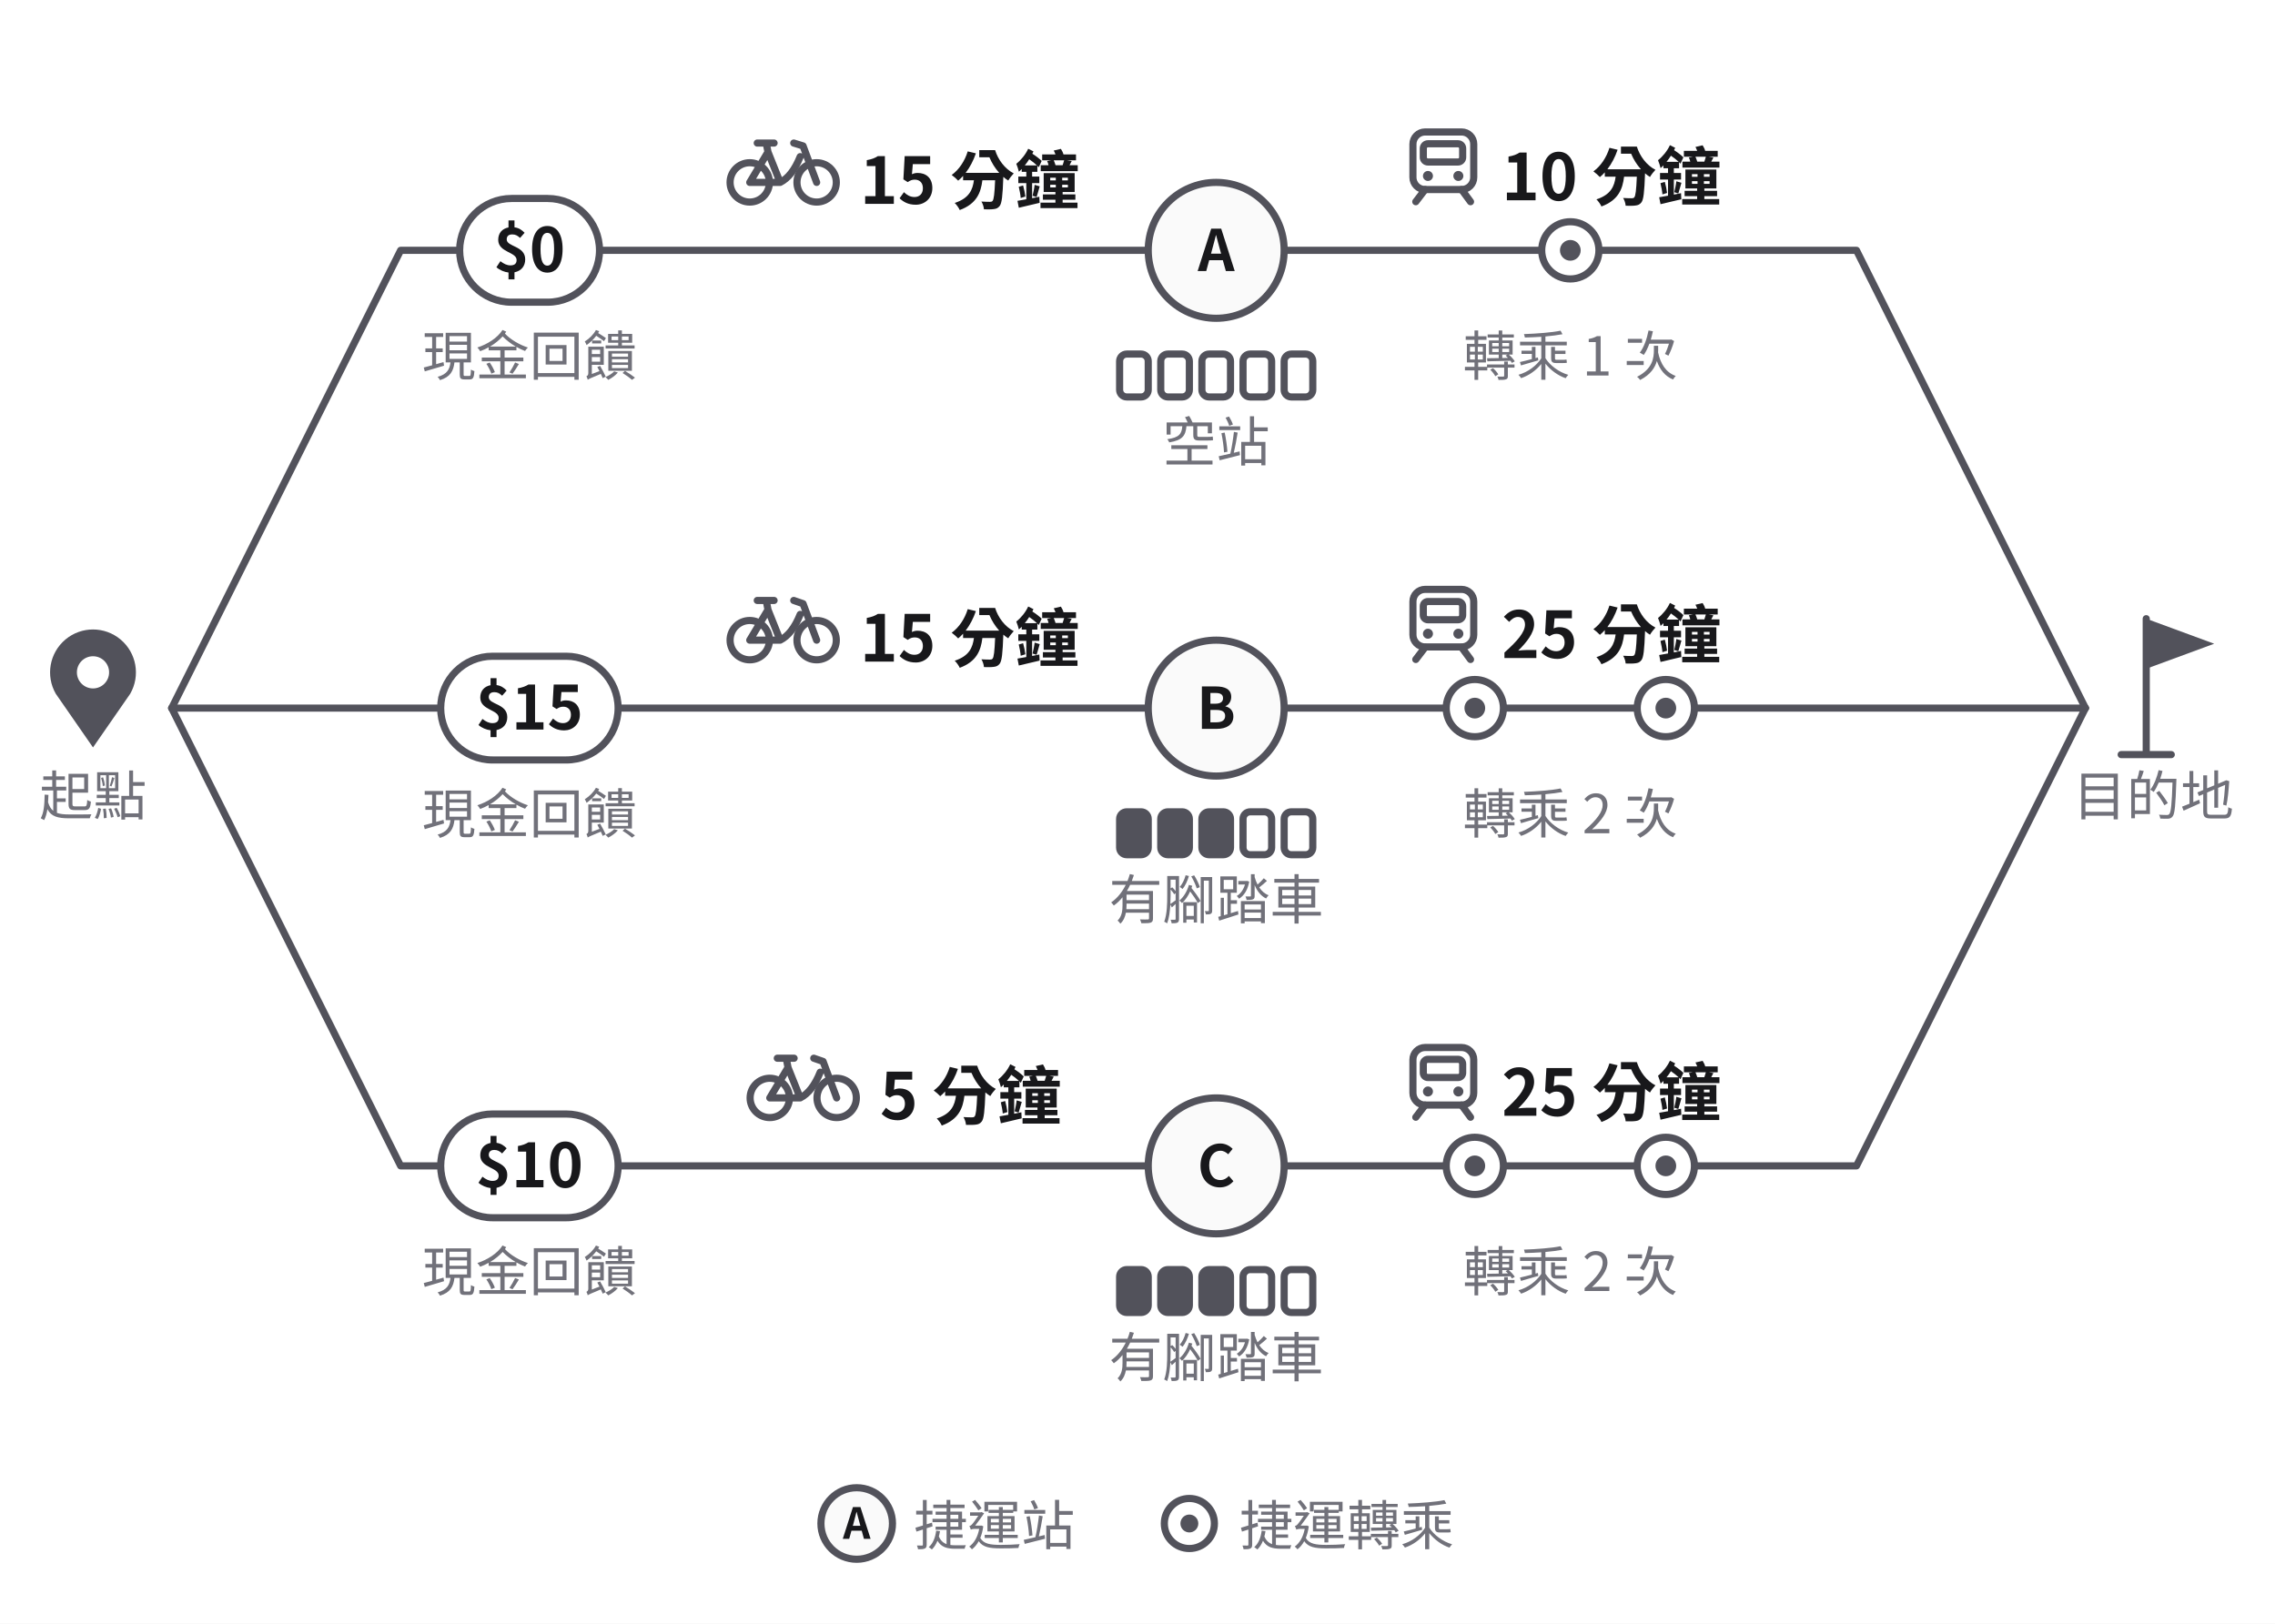
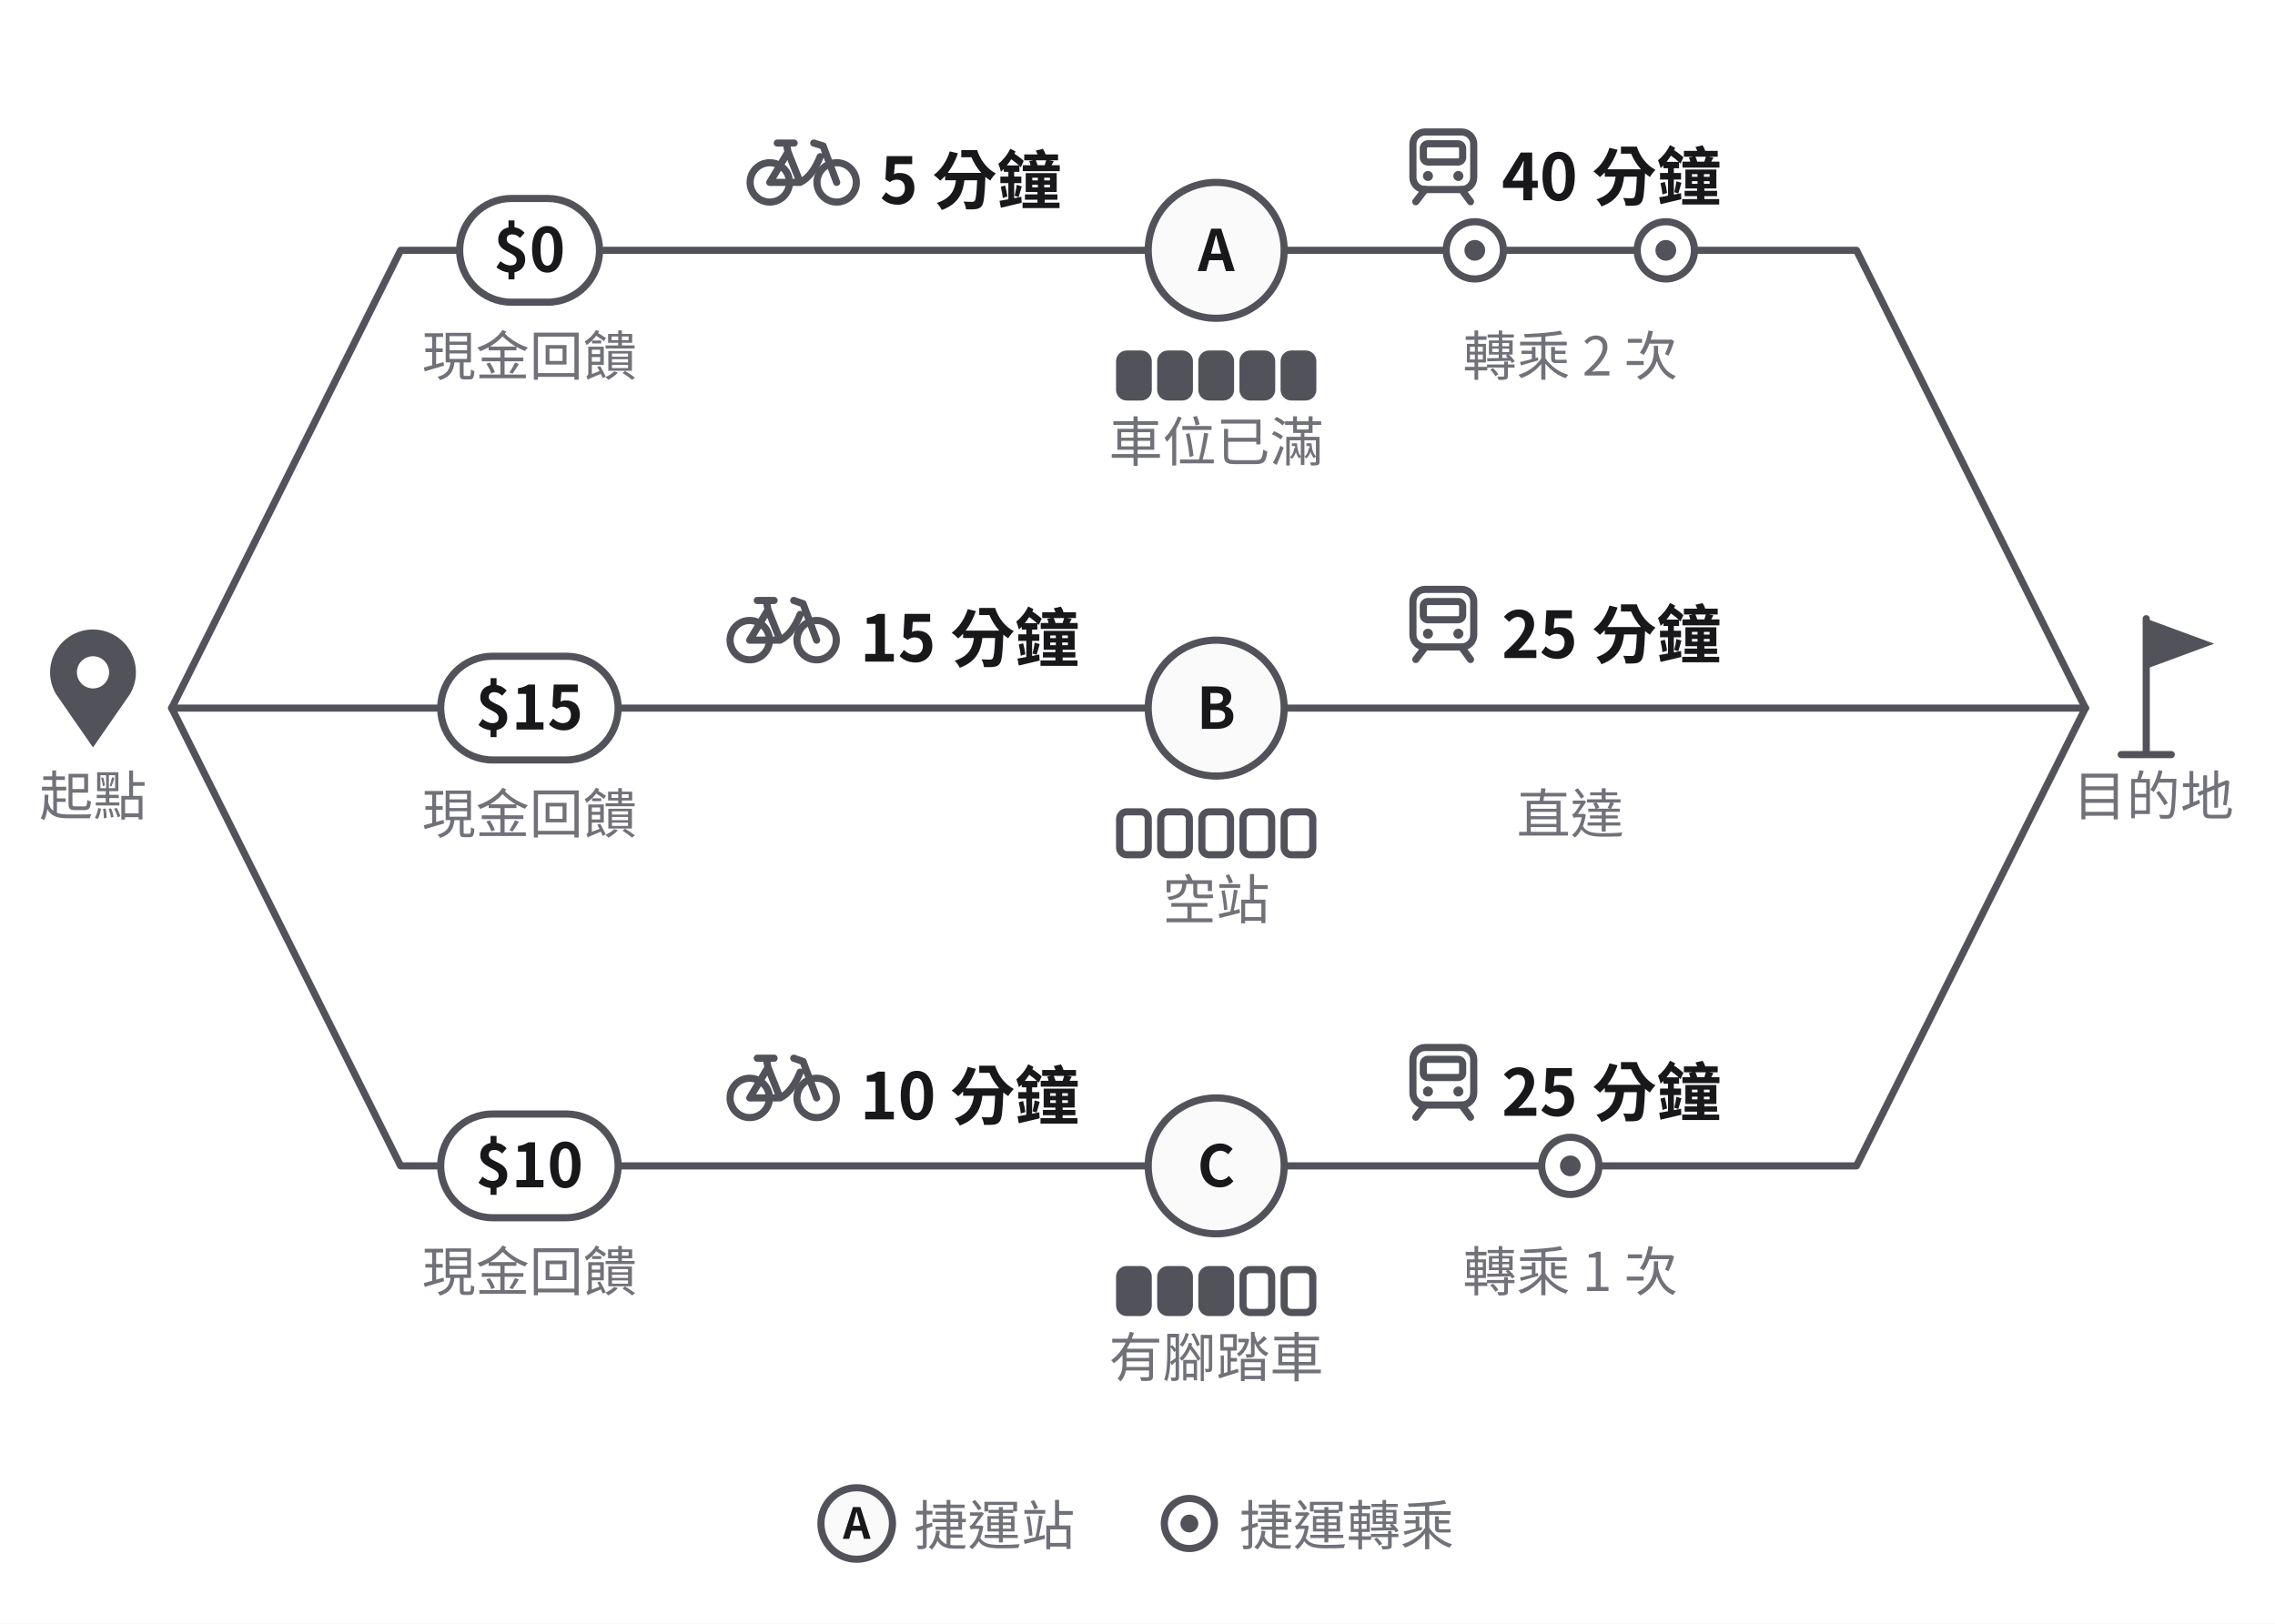
<svg xmlns="http://www.w3.org/2000/svg" viewBox="0 0 636 454" width="636" height="454" style="display:block;width:100%;max-width:480px;height:auto;margin:0 auto" role="img" aria-label="三條路線：騎腳踏車到捷運站，再搭捷運前往目的地">
  <style>.rs-bg{fill:#ffffff}.rs-tx{fill:#18181b}.rs-mu{fill:#71717a}.rs-ln{fill:none;stroke:#52525b}.rs-ink{fill:#52525b}.rs-paper{fill:#ffffff}.rs-box{fill:#ffffff;stroke:#52525b}.rs-band{fill:#fafafa;stroke:#52525b}.rs-slot{stroke:#52525b}</style>
  <rect width="636" height="454" class="rs-bg" />
  <g font-family="system-ui,-apple-system,'Segoe UI','Noto Sans TC','Noto Sans CJK TC','PingFang TC','Microsoft JhengHei',sans-serif">
    <g class="rs-ln" stroke-width="2" stroke-linejoin="round" stroke-linecap="round">
      <path d="M48.0,198.0 L112.0,70.0 L321.0,70.0" />
      <path d="M359.0,70.0 L519.0,70.0 L583.0,198.0" />
      <path d="M48.0,198.0 L112.0,198.0 L321.0,198.0" />
      <path d="M359.0,198.0 L519.0,198.0 L583.0,198.0" />
      <path d="M48.0,198.0 L112.0,326.0 L321.0,326.0" />
      <path d="M359.0,326.0 L519.0,326.0 L583.0,198.0" />
    </g>
    <rect x="128.5" y="55.5" width="39.1" height="29.0" rx="14.5" class="rs-box" stroke-width="2" />
    <text x="148.0" y="76.0" font-size="17" font-weight="600" class="rs-tx" text-anchor="middle">$0</text>
    <text x="148.0" y="105.0" font-size="15" font-weight="500" class="rs-mu" text-anchor="middle">現金回饋</text>
    <g class="rs-ln" stroke-width="2" stroke-linecap="round" stroke-linejoin="round">
-       <circle cx="209.6" cy="51.0" r="5.5" />
-       <circle cx="228.3" cy="51.0" r="5.5" />
-       <path d="M209.6,51.0 L218.1,51.0 L214.7,42.5 Z M218.1,51.0 Q221.5,49.3 223.7,43.8 M224.5,40.8 L228.3,51.0 M214.7,42.5 L214.2,40.0 M211.7,40.0 L216.4,40.0 M224.5,40.8 L221.9,40.0" />
+       <circle cx="215.2" cy="51.0" r="5.5" />
+       <circle cx="233.9" cy="51.0" r="5.5" />
+       <path d="M215.2,51.0 L223.7,51.0 L220.3,42.5 Z M223.7,51.0 Q227.1,49.3 229.3,43.8 M230.1,40.8 L233.9,51.0 M220.3,42.5 L219.8,40.0 M217.3,40.0 L222.0,40.0 M230.1,40.8 L227.5,40.0" />
    </g>
-     <text x="240.4" y="57.0" font-size="18" font-weight="600" class="rs-tx" text-anchor="start">15 分鐘</text>
+     <text x="246.0" y="57.0" font-size="18" font-weight="600" class="rs-tx" text-anchor="start">5 分鐘</text>
    <g class="rs-ln" stroke-width="2" stroke-linecap="round" stroke-linejoin="round">
      <rect x="395.0" y="36.9" width="17.0" height="16.1" rx="3.4" />
      <rect x="397.9" y="40.2" width="11.0" height="5.1" rx="1.3" />
      <path d="M398.4,53.0 L395.8,56.4 M408.6,53.0 L411.1,56.4" />
    </g>
    <circle cx="399.2" cy="49.2" r="1.4" class="rs-ink" />
    <circle cx="407.7" cy="49.2" r="1.4" class="rs-ink" />
-     <text x="419.8" y="56.0" font-size="18" font-weight="600" class="rs-tx" text-anchor="start">10 分鐘</text>
-     <circle cx="439.0" cy="70.0" r="8.0" class="rs-box" stroke-width="2" />
-     <circle cx="439.0" cy="70.0" r="2.9" class="rs-ink" />
-     <text x="439.0" y="105.0" font-size="15" font-weight="500" class="rs-mu" text-anchor="middle">轉乘 1 次</text>
+     <text x="419.8" y="56.0" font-size="18" font-weight="600" class="rs-tx" text-anchor="start">40 分鐘</text>
+     <circle cx="412.3" cy="70.0" r="8.0" class="rs-box" stroke-width="2" />
+     <circle cx="412.3" cy="70.0" r="2.9" class="rs-ink" />
+     <circle cx="465.7" cy="70.0" r="8.0" class="rs-box" stroke-width="2" />
+     <circle cx="465.7" cy="70.0" r="2.9" class="rs-ink" />
+     <text x="439.0" y="105.0" font-size="15" font-weight="500" class="rs-mu" text-anchor="middle">轉乘 2 次</text>
    <circle cx="340.0" cy="70.0" r="19.0" class="rs-band" stroke-width="2" />
    <text x="340.0" y="75.8" font-size="16" font-weight="700" class="rs-tx" text-anchor="middle">A</text>
-     <rect x="313.0" y="99.0" width="8.0" height="12.0" rx="2" class="rs-slot rs-paper" stroke-width="2" />
-     <rect x="324.5" y="99.0" width="8.0" height="12.0" rx="2" class="rs-slot rs-paper" stroke-width="2" />
-     <rect x="336.0" y="99.0" width="8.0" height="12.0" rx="2" class="rs-slot rs-paper" stroke-width="2" />
-     <rect x="347.5" y="99.0" width="8.0" height="12.0" rx="2" class="rs-slot rs-paper" stroke-width="2" />
-     <rect x="359.0" y="99.0" width="8.0" height="12.0" rx="2" class="rs-slot rs-paper" stroke-width="2" />
-     <text x="340.0" y="129.0" font-size="15" font-weight="500" class="rs-mu" text-anchor="middle">空站</text>
+     <rect x="313.0" y="99.0" width="8.0" height="12.0" rx="2" class="rs-slot rs-ink" stroke-width="2" />
+     <rect x="324.5" y="99.0" width="8.0" height="12.0" rx="2" class="rs-slot rs-ink" stroke-width="2" />
+     <rect x="336.0" y="99.0" width="8.0" height="12.0" rx="2" class="rs-slot rs-ink" stroke-width="2" />
+     <rect x="347.5" y="99.0" width="8.0" height="12.0" rx="2" class="rs-slot rs-ink" stroke-width="2" />
+     <rect x="359.0" y="99.0" width="8.0" height="12.0" rx="2" class="rs-slot rs-ink" stroke-width="2" />
+     <text x="340.0" y="129.0" font-size="15" font-weight="500" class="rs-mu" text-anchor="middle">車位已滿</text>
    <rect x="123.2" y="183.5" width="49.6" height="29.0" rx="14.5" class="rs-box" stroke-width="2" />
    <text x="148.0" y="204.0" font-size="17" font-weight="600" class="rs-tx" text-anchor="middle">$15</text>
    <text x="148.0" y="233.0" font-size="15" font-weight="500" class="rs-mu" text-anchor="middle">現金回饋</text>
    <g class="rs-ln" stroke-width="2" stroke-linecap="round" stroke-linejoin="round">
      <circle cx="209.6" cy="179.0" r="5.5" />
      <circle cx="228.3" cy="179.0" r="5.5" />
      <path d="M209.6,179.0 L218.1,179.0 L214.7,170.5 Z M218.1,179.0 Q221.5,177.3 223.7,171.8 M224.5,168.8 L228.3,179.0 M214.7,170.5 L214.2,167.9 M211.7,167.9 L216.4,167.9 M224.5,168.8 L221.9,167.9" />
    </g>
    <text x="240.4" y="185.0" font-size="18" font-weight="600" class="rs-tx" text-anchor="start">15 分鐘</text>
    <g class="rs-ln" stroke-width="2" stroke-linecap="round" stroke-linejoin="round">
      <rect x="395.0" y="164.8" width="17.0" height="16.1" rx="3.4" />
      <rect x="397.9" y="168.2" width="11.0" height="5.1" rx="1.3" />
      <path d="M398.4,181.0 L395.8,184.4 M408.6,181.0 L411.1,184.4" />
    </g>
    <circle cx="399.2" cy="177.2" r="1.4" class="rs-ink" />
    <circle cx="407.7" cy="177.2" r="1.4" class="rs-ink" />
    <text x="419.8" y="184.0" font-size="18" font-weight="600" class="rs-tx" text-anchor="start">25 分鐘</text>
-     <circle cx="412.3" cy="198.0" r="8.0" class="rs-box" stroke-width="2" />
-     <circle cx="412.3" cy="198.0" r="2.9" class="rs-ink" />
-     <circle cx="465.7" cy="198.0" r="8.0" class="rs-box" stroke-width="2" />
-     <circle cx="465.7" cy="198.0" r="2.9" class="rs-ink" />
-     <text x="439.0" y="233.0" font-size="15" font-weight="500" class="rs-mu" text-anchor="middle">轉乘 2 次</text>
+     <text x="439.0" y="233.0" font-size="15" font-weight="500" class="rs-mu" text-anchor="middle">直達</text>
    <circle cx="340.0" cy="198.0" r="19.0" class="rs-band" stroke-width="2" />
    <text x="340.0" y="203.8" font-size="16" font-weight="700" class="rs-tx" text-anchor="middle">B</text>
-     <rect x="313.0" y="227.0" width="8.0" height="12.0" rx="2" class="rs-slot rs-ink" stroke-width="2" />
-     <rect x="324.5" y="227.0" width="8.0" height="12.0" rx="2" class="rs-slot rs-ink" stroke-width="2" />
-     <rect x="336.0" y="227.0" width="8.0" height="12.0" rx="2" class="rs-slot rs-ink" stroke-width="2" />
+     <rect x="313.0" y="227.0" width="8.0" height="12.0" rx="2" class="rs-slot rs-paper" stroke-width="2" />
+     <rect x="324.5" y="227.0" width="8.0" height="12.0" rx="2" class="rs-slot rs-paper" stroke-width="2" />
+     <rect x="336.0" y="227.0" width="8.0" height="12.0" rx="2" class="rs-slot rs-paper" stroke-width="2" />
    <rect x="347.5" y="227.0" width="8.0" height="12.0" rx="2" class="rs-slot rs-paper" stroke-width="2" />
    <rect x="359.0" y="227.0" width="8.0" height="12.0" rx="2" class="rs-slot rs-paper" stroke-width="2" />
-     <text x="340.0" y="257.0" font-size="15" font-weight="500" class="rs-mu" text-anchor="middle">有腳踏車</text>
+     <text x="340.0" y="257.0" font-size="15" font-weight="500" class="rs-mu" text-anchor="middle">空站</text>
    <rect x="123.2" y="311.5" width="49.6" height="29.0" rx="14.5" class="rs-box" stroke-width="2" />
    <text x="148.0" y="332.0" font-size="17" font-weight="600" class="rs-tx" text-anchor="middle">$10</text>
    <text x="148.0" y="361.0" font-size="15" font-weight="500" class="rs-mu" text-anchor="middle">現金回饋</text>
    <g class="rs-ln" stroke-width="2" stroke-linecap="round" stroke-linejoin="round">
-       <circle cx="215.2" cy="307.0" r="5.5" />
-       <circle cx="233.9" cy="307.0" r="5.5" />
-       <path d="M215.2,307.0 L223.7,307.0 L220.3,298.5 Z M223.7,307.0 Q227.1,305.3 229.3,299.8 M230.1,296.8 L233.9,307.0 M220.3,298.5 L219.8,295.9 M217.3,295.9 L222.0,295.9 M230.1,296.8 L227.5,295.9" />
+       <circle cx="209.6" cy="307.0" r="5.5" />
+       <circle cx="228.3" cy="307.0" r="5.5" />
+       <path d="M209.6,307.0 L218.1,307.0 L214.7,298.5 Z M218.1,307.0 Q221.5,305.3 223.7,299.8 M224.5,296.8 L228.3,307.0 M214.7,298.5 L214.2,295.9 M211.7,295.9 L216.4,295.9 M224.5,296.8 L221.9,295.9" />
    </g>
-     <text x="246.0" y="313.0" font-size="18" font-weight="600" class="rs-tx" text-anchor="start">5 分鐘</text>
+     <text x="240.4" y="313.0" font-size="18" font-weight="600" class="rs-tx" text-anchor="start">10 分鐘</text>
    <g class="rs-ln" stroke-width="2" stroke-linecap="round" stroke-linejoin="round">
      <rect x="395.0" y="292.9" width="17.0" height="16.1" rx="3.4" />
      <rect x="397.9" y="296.2" width="11.0" height="5.1" rx="1.3" />
      <path d="M398.4,309.0 L395.8,312.4 M408.6,309.0 L411.1,312.4" />
    </g>
    <circle cx="399.2" cy="305.2" r="1.4" class="rs-ink" />
    <circle cx="407.7" cy="305.2" r="1.4" class="rs-ink" />
    <text x="419.8" y="312.0" font-size="18" font-weight="600" class="rs-tx" text-anchor="start">25 分鐘</text>
-     <circle cx="412.3" cy="326.0" r="8.0" class="rs-box" stroke-width="2" />
-     <circle cx="412.3" cy="326.0" r="2.9" class="rs-ink" />
-     <circle cx="465.7" cy="326.0" r="8.0" class="rs-box" stroke-width="2" />
-     <circle cx="465.7" cy="326.0" r="2.9" class="rs-ink" />
-     <text x="439.0" y="361.0" font-size="15" font-weight="500" class="rs-mu" text-anchor="middle">轉乘 2 次</text>
+     <circle cx="439.0" cy="326.0" r="8.0" class="rs-box" stroke-width="2" />
+     <circle cx="439.0" cy="326.0" r="2.9" class="rs-ink" />
+     <text x="439.0" y="361.0" font-size="15" font-weight="500" class="rs-mu" text-anchor="middle">轉乘 1 次</text>
    <circle cx="340.0" cy="326.0" r="19.0" class="rs-band" stroke-width="2" />
    <text x="340.0" y="331.8" font-size="16" font-weight="700" class="rs-tx" text-anchor="middle">C</text>
    <rect x="313.0" y="355.0" width="8.0" height="12.0" rx="2" class="rs-slot rs-ink" stroke-width="2" />
    <rect x="324.5" y="355.0" width="8.0" height="12.0" rx="2" class="rs-slot rs-ink" stroke-width="2" />
    <rect x="336.0" y="355.0" width="8.0" height="12.0" rx="2" class="rs-slot rs-ink" stroke-width="2" />
    <rect x="347.5" y="355.0" width="8.0" height="12.0" rx="2" class="rs-slot rs-paper" stroke-width="2" />
    <rect x="359.0" y="355.0" width="8.0" height="12.0" rx="2" class="rs-slot rs-paper" stroke-width="2" />
    <text x="340.0" y="385.0" font-size="15" font-weight="500" class="rs-mu" text-anchor="middle">有腳踏車</text>
    <path d="M26.0,209.0 L15.6,194.0 A12 12 0 1 1 36.4,194.0 Z" class="rs-ink" />
    <circle cx="26.0" cy="188.0" r="4.5" class="rs-paper" />
    <text x="26.0" y="228.0" font-size="15" font-weight="500" class="rs-mu" text-anchor="middle">起點</text>
    <g class="rs-ln" stroke-width="2" stroke-linecap="round">
      <path d="M600.0,211.0 L600.0,173.0 M593.0,211.0 L607.0,211.0" />
    </g>
    <path d="M600.0,173.0 L619.0,180.0 L600.0,187.0 Z" class="rs-ink" />
    <text x="602.0" y="228.0" font-size="15" font-weight="500" class="rs-mu" text-anchor="middle">目的地</text>
    <circle cx="239.5" cy="426.0" r="10" class="rs-band" stroke-width="2" />
    <text x="239.5" y="430.3" font-size="12" font-weight="700" class="rs-tx" text-anchor="middle">A</text>
    <text x="255.5" y="432.0" font-size="15" font-weight="500" class="rs-mu" text-anchor="start">捷運站</text>
    <circle cx="332.5" cy="426.0" r="7.0" class="rs-box" stroke-width="2" />
    <circle cx="332.5" cy="426.0" r="2.5" class="rs-ink" />
    <text x="346.5" y="432.0" font-size="15" font-weight="500" class="rs-mu" text-anchor="start">捷運轉乘</text>
  </g>
</svg>
